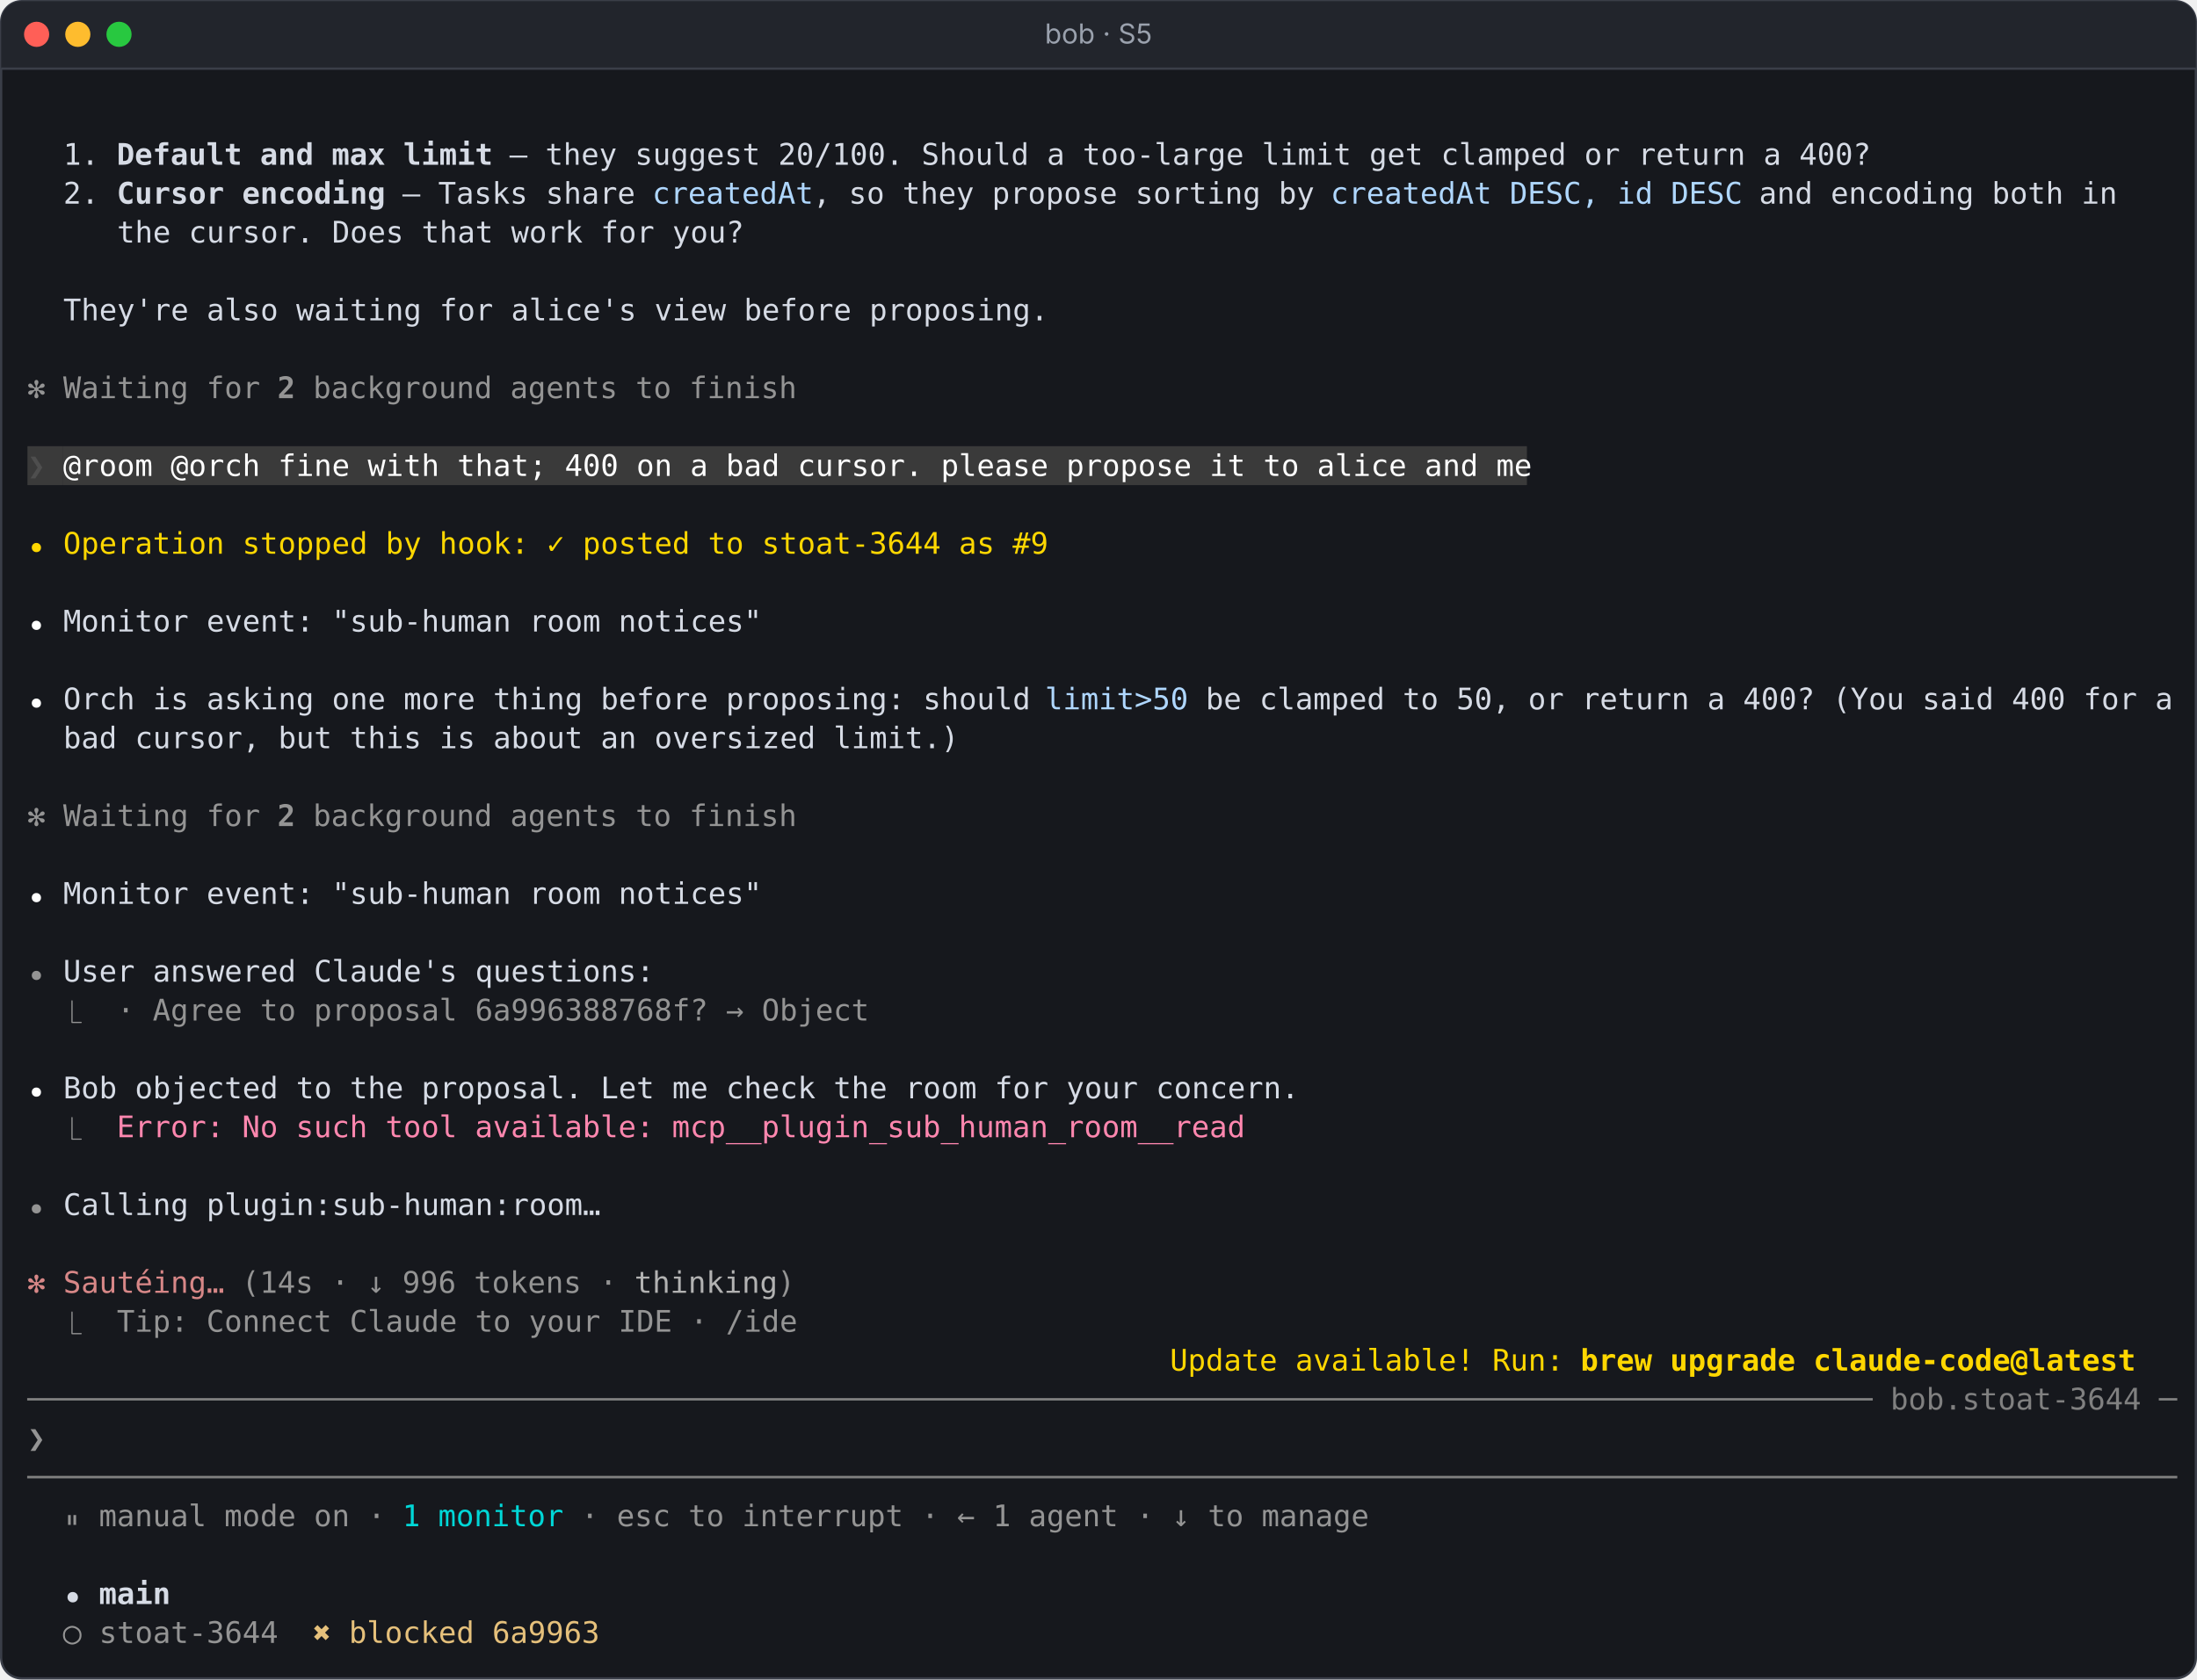
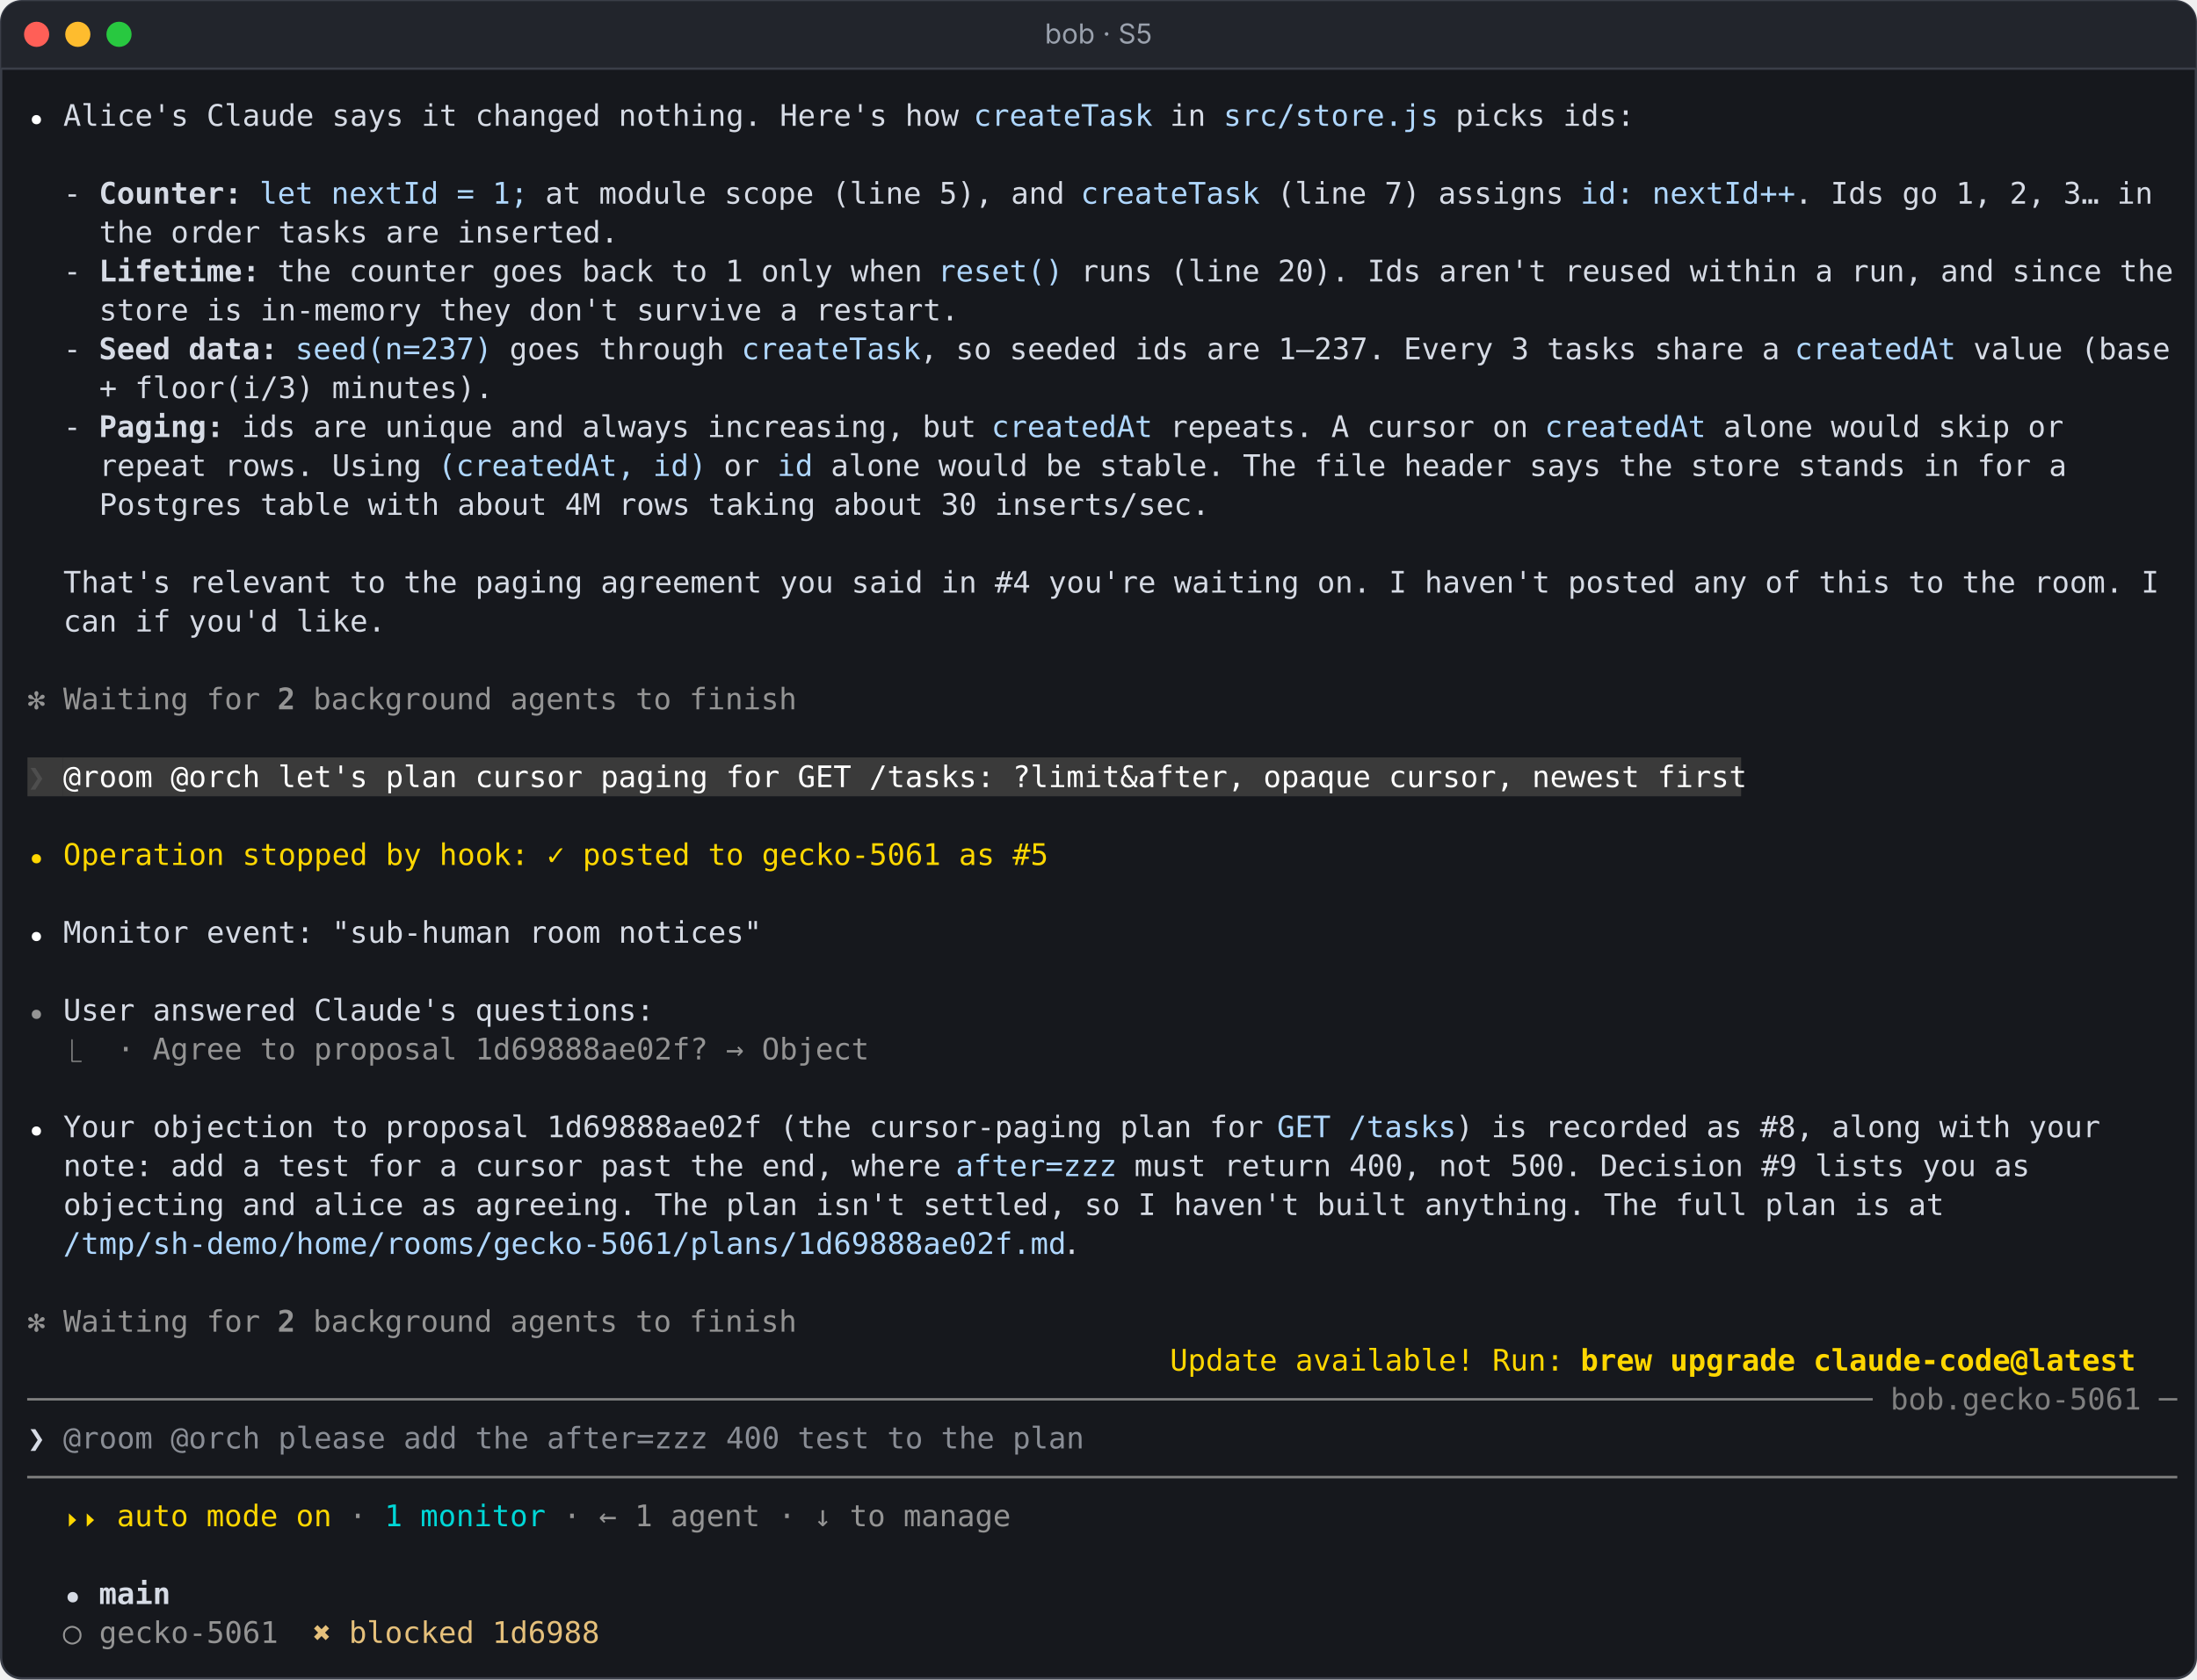
<svg xmlns="http://www.w3.org/2000/svg" viewBox="0 0 960 734" width="960" height="734" role="img" aria-label="bob · S5" font-family="ui-monospace, 'SF Mono', SFMono-Regular, Menlo, Consolas, 'DejaVu Sans Mono', 'Liberation Mono', monospace" font-size="13">
  <rect x="0.5" y="0.5" width="959" height="733" rx="9" fill="#16181d" stroke="#3a3e48" />
  <path d="M0.5 30V9.5a9 9 0 0 1 9-9h941a9 9 0 0 1 9 9V30z" fill="#22252c" />
  <line x1="0.5" y1="30" x2="959.5" y2="30" stroke="#3a3e48" />
  <circle cx="16" cy="15" r="5.5" fill="#ff5f57" />
  <circle cx="34" cy="15" r="5.5" fill="#febc2e" />
  <circle cx="52" cy="15" r="5.5" fill="#28c840" />
  <text x="480" y="19" text-anchor="middle" fill="#9aa1ad" font-size="12" font-family="-apple-system, 'Segoe UI', system-ui, sans-serif">bob · S5</text>
  <g fill="#d6dbe5">
-     <rect x="12" y="195" width="15.6" height="17" fill="#3a3a3a" />
-     <rect x="27.6" y="195" width="639.6" height="17" fill="#3a3a3a" />
-     <text x="12" y="72" textLength="39" lengthAdjust="spacing" xml:space="preserve">  1. </text>
-     <text x="51" y="72" font-weight="bold" textLength="163.8" lengthAdjust="spacing" xml:space="preserve">Default and max limit</text>
-     <text x="214.8" y="72" textLength="600.6" lengthAdjust="spacingAndGlyphs" xml:space="preserve"> — they suggest 20/100. Should a too-large limit get clamped or return a 400?</text>
-     <text x="12" y="89" textLength="39" lengthAdjust="spacing" xml:space="preserve">  2. </text>
-     <text x="51" y="89" font-weight="bold" textLength="117" lengthAdjust="spacing" xml:space="preserve">Cursor encoding</text>
-     <text x="168" y="89" textLength="117" lengthAdjust="spacingAndGlyphs" xml:space="preserve"> — Tasks share </text>
-     <text x="285" y="89" fill="#afd7ff" textLength="70.2" lengthAdjust="spacing" xml:space="preserve">createdAt</text>
-     <text x="355.2" y="89" textLength="226.2" lengthAdjust="spacing" xml:space="preserve">, so they propose sorting by </text>
-     <text x="581.4" y="89" fill="#afd7ff" textLength="179.4" lengthAdjust="spacing" xml:space="preserve">createdAt DESC, id DESC</text>
-     <text x="760.8" y="89" textLength="163.8" lengthAdjust="spacing" xml:space="preserve"> and encoding both in</text>
-     <text x="12" y="106" textLength="312" lengthAdjust="spacing" xml:space="preserve">     the cursor. Does that work for you?</text>
-     <text x="12" y="140" textLength="444.6" lengthAdjust="spacing" xml:space="preserve">  They're also waiting for alice's view before proposing.</text>
-     <text x="12" y="174" fill="#949494" textLength="7.8" lengthAdjust="spacingAndGlyphs" xml:space="preserve">✻</text>
-     <text x="27.6" y="174" fill="#949494" textLength="93.6" lengthAdjust="spacing" xml:space="preserve">Waiting for </text>
-     <text x="121.2" y="174" fill="#949494" font-weight="bold" xml:space="preserve">2</text>
-     <text x="129" y="174" fill="#949494" textLength="218.4" lengthAdjust="spacing" xml:space="preserve"> background agents to finish</text>
-     <text x="12" y="208" fill="#4e4e4e" textLength="15.6" lengthAdjust="spacingAndGlyphs" xml:space="preserve">❯ </text>
-     <text x="27.6" y="208" fill="#ffffff" textLength="639.6" lengthAdjust="spacing" xml:space="preserve">@room @orch fine with that; 400 on a bad cursor. please propose it to alice and me</text>
-     <text x="12" y="242" fill="#ffd700" textLength="7.8" lengthAdjust="spacingAndGlyphs" xml:space="preserve">⏺</text>
-     <text x="27.6" y="242" fill="#ffd700" textLength="429" lengthAdjust="spacingAndGlyphs" xml:space="preserve">Operation stopped by hook: ✓ posted to stoat-3644 as #9</text>
-     <text x="12" y="276" fill="#ffffff" textLength="7.8" lengthAdjust="spacingAndGlyphs" xml:space="preserve">⏺</text>
-     <text x="19.8" y="276" textLength="312" lengthAdjust="spacing" xml:space="preserve"> Monitor event: "sub-human room notices"</text>
-     <text x="12" y="310" fill="#ffffff" textLength="7.8" lengthAdjust="spacingAndGlyphs" xml:space="preserve">⏺</text>
-     <text x="19.8" y="310" textLength="436.8" lengthAdjust="spacing" xml:space="preserve"> Orch is asking one more thing before proposing: should </text>
-     <text x="456.6" y="310" fill="#afd7ff" textLength="62.4" lengthAdjust="spacing" xml:space="preserve">limit&gt;50</text>
-     <text x="519" y="310" textLength="429" lengthAdjust="spacing" xml:space="preserve"> be clamped to 50, or return a 400? (You said 400 for a</text>
-     <text x="12" y="327" textLength="405.6" lengthAdjust="spacing" xml:space="preserve">  bad cursor, but this is about an oversized limit.)</text>
-     <text x="12" y="361" fill="#949494" textLength="7.8" lengthAdjust="spacingAndGlyphs" xml:space="preserve">✻</text>
-     <text x="27.6" y="361" fill="#949494" textLength="93.6" lengthAdjust="spacing" xml:space="preserve">Waiting for </text>
-     <text x="121.2" y="361" fill="#949494" font-weight="bold" xml:space="preserve">2</text>
-     <text x="129" y="361" fill="#949494" textLength="218.4" lengthAdjust="spacing" xml:space="preserve"> background agents to finish</text>
-     <text x="12" y="395" fill="#ffffff" textLength="7.8" lengthAdjust="spacingAndGlyphs" xml:space="preserve">⏺</text>
-     <text x="19.8" y="395" textLength="312" lengthAdjust="spacing" xml:space="preserve"> Monitor event: "sub-human room notices"</text>
-     <text x="12" y="429" fill="#949494" textLength="15.6" lengthAdjust="spacingAndGlyphs" xml:space="preserve">⏺ </text>
-     <text x="27.6" y="429" textLength="257.4" lengthAdjust="spacing" xml:space="preserve">User answered Claude's questions:</text>
-     <text x="12" y="446" fill="#949494" textLength="366.6" lengthAdjust="spacingAndGlyphs" xml:space="preserve">  ⎿  · Agree to proposal 6a996388768f? → Object</text>
-     <text x="12" y="480" fill="#ffffff" textLength="7.8" lengthAdjust="spacingAndGlyphs" xml:space="preserve">⏺</text>
-     <text x="19.8" y="480" textLength="546" lengthAdjust="spacing" xml:space="preserve"> Bob objected to the proposal. Let me check the room for your concern.</text>
-     <text x="12" y="497" fill="#949494" textLength="39" lengthAdjust="spacingAndGlyphs" xml:space="preserve">  ⎿  </text>
-     <text x="51" y="497" fill="#ff87af" textLength="491.4" lengthAdjust="spacing" xml:space="preserve">Error: No such tool available: mcp__plugin_sub_human_room__read</text>
-     <text x="12" y="531" fill="#949494" textLength="7.8" lengthAdjust="spacingAndGlyphs" xml:space="preserve">⏺</text>
-     <text x="19.8" y="531" textLength="241.8" lengthAdjust="spacingAndGlyphs" xml:space="preserve"> Calling plugin:sub-human:room…</text>
-     <text x="12" y="565" fill="#d78787" textLength="7.8" lengthAdjust="spacingAndGlyphs" xml:space="preserve">✻</text>
-     <text x="27.6" y="565" fill="#d78787" textLength="78" lengthAdjust="spacingAndGlyphs" xml:space="preserve">Sautéing… </text>
-     <text x="105.6" y="565" fill="#949494" textLength="62.4" lengthAdjust="spacingAndGlyphs" xml:space="preserve">(14s · ↓</text>
-     <text x="175.8" y="565" fill="#949494" textLength="101.4" lengthAdjust="spacingAndGlyphs" xml:space="preserve">996 tokens · </text>
-     <text x="277.2" y="565" fill="#b2b2b2" textLength="62.4" lengthAdjust="spacing" xml:space="preserve">thinking</text>
-     <text x="339.6" y="565" fill="#949494" xml:space="preserve">)</text>
-     <text x="12" y="582" fill="#949494" textLength="335.4" lengthAdjust="spacingAndGlyphs" xml:space="preserve">  ⎿  Tip: Connect Claude to your IDE · /ide</text>
+     <rect x="12" y="331" width="15.6" height="17" fill="#3a3a3a" />
+     <rect x="27.6" y="331" width="733.2" height="17" fill="#3a3a3a" />
+     <text x="12" y="55" fill="#ffffff" textLength="7.8" lengthAdjust="spacingAndGlyphs" xml:space="preserve">⏺</text>
+     <text x="19.8" y="55" textLength="405.6" lengthAdjust="spacing" xml:space="preserve"> Alice's Claude says it changed nothing. Here's how </text>
+     <text x="425.4" y="55" fill="#afd7ff" textLength="78" lengthAdjust="spacing" xml:space="preserve">createTask</text>
+     <text x="503.4" y="55" textLength="31.2" lengthAdjust="spacing" xml:space="preserve"> in </text>
+     <text x="534.6" y="55" fill="#afd7ff" textLength="93.6" lengthAdjust="spacing" xml:space="preserve">src/store.js</text>
+     <text x="628.2" y="55" textLength="85.8" lengthAdjust="spacing" xml:space="preserve"> picks ids:</text>
+     <text x="12" y="89" textLength="31.2" lengthAdjust="spacing" xml:space="preserve">  - </text>
+     <text x="43.2" y="89" font-weight="bold" textLength="62.4" lengthAdjust="spacing" xml:space="preserve">Counter:</text>
+     <text x="113.4" y="89" fill="#afd7ff" textLength="117" lengthAdjust="spacing" xml:space="preserve">let nextId = 1;</text>
+     <text x="230.4" y="89" textLength="241.8" lengthAdjust="spacingAndGlyphs" xml:space="preserve"> at module scope (line 5), and </text>
+     <text x="472.2" y="89" fill="#afd7ff" textLength="78" lengthAdjust="spacing" xml:space="preserve">createTask</text>
+     <text x="550.2" y="89" textLength="140.4" lengthAdjust="spacingAndGlyphs" xml:space="preserve"> (line 7) assigns </text>
+     <text x="690.6" y="89" fill="#afd7ff" textLength="93.6" lengthAdjust="spacing" xml:space="preserve">id: nextId++</text>
+     <text x="784.2" y="89" textLength="156" lengthAdjust="spacingAndGlyphs" xml:space="preserve">. Ids go 1, 2, 3… in</text>
+     <text x="12" y="106" textLength="257.4" lengthAdjust="spacing" xml:space="preserve">    the order tasks are inserted.</text>
+     <text x="12" y="123" textLength="31.2" lengthAdjust="spacing" xml:space="preserve">  - </text>
+     <text x="43.2" y="123" font-weight="bold" textLength="70.2" lengthAdjust="spacing" xml:space="preserve">Lifetime:</text>
+     <text x="113.4" y="123" textLength="296.4" lengthAdjust="spacing" xml:space="preserve"> the counter goes back to 1 only when </text>
+     <text x="409.8" y="123" fill="#afd7ff" textLength="54.6" lengthAdjust="spacing" xml:space="preserve">reset()</text>
+     <text x="464.4" y="123" textLength="483.6" lengthAdjust="spacingAndGlyphs" xml:space="preserve"> runs (line 20). Ids aren't reused within a run, and since the</text>
+     <text x="12" y="140" textLength="405.6" lengthAdjust="spacing" xml:space="preserve">    store is in-memory they don't survive a restart.</text>
+     <text x="12" y="157" textLength="31.2" lengthAdjust="spacing" xml:space="preserve">  - </text>
+     <text x="43.2" y="157" font-weight="bold" textLength="78" lengthAdjust="spacing" xml:space="preserve">Seed data:</text>
+     <text x="129" y="157" fill="#afd7ff" textLength="85.8" lengthAdjust="spacing" xml:space="preserve">seed(n=237)</text>
+     <text x="214.8" y="157" textLength="109.2" lengthAdjust="spacing" xml:space="preserve"> goes through </text>
+     <text x="324" y="157" fill="#afd7ff" textLength="78" lengthAdjust="spacing" xml:space="preserve">createTask</text>
+     <text x="402" y="157" textLength="382.2" lengthAdjust="spacingAndGlyphs" xml:space="preserve">, so seeded ids are 1–237. Every 3 tasks share a </text>
+     <text x="784.2" y="157" fill="#afd7ff" textLength="70.2" lengthAdjust="spacing" xml:space="preserve">createdAt</text>
+     <text x="854.4" y="157" textLength="93.6" lengthAdjust="spacing" xml:space="preserve"> value (base</text>
+     <text x="12" y="174" textLength="202.8" lengthAdjust="spacing" xml:space="preserve">    + floor(i/3) minutes).</text>
+     <text x="12" y="191" textLength="31.2" lengthAdjust="spacing" xml:space="preserve">  - </text>
+     <text x="43.2" y="191" font-weight="bold" textLength="54.6" lengthAdjust="spacing" xml:space="preserve">Paging:</text>
+     <text x="97.8" y="191" textLength="335.4" lengthAdjust="spacing" xml:space="preserve"> ids are unique and always increasing, but </text>
+     <text x="433.2" y="191" fill="#afd7ff" textLength="70.2" lengthAdjust="spacing" xml:space="preserve">createdAt</text>
+     <text x="503.4" y="191" textLength="171.6" lengthAdjust="spacing" xml:space="preserve"> repeats. A cursor on </text>
+     <text x="675" y="191" fill="#afd7ff" textLength="70.2" lengthAdjust="spacing" xml:space="preserve">createdAt</text>
+     <text x="745.2" y="191" textLength="156" lengthAdjust="spacing" xml:space="preserve"> alone would skip or</text>
+     <text x="12" y="208" textLength="179.4" lengthAdjust="spacing" xml:space="preserve">    repeat rows. Using </text>
+     <text x="191.4" y="208" fill="#afd7ff" textLength="117" lengthAdjust="spacing" xml:space="preserve">(createdAt, id)</text>
+     <text x="308.4" y="208" textLength="31.2" lengthAdjust="spacing" xml:space="preserve"> or </text>
+     <text x="339.6" y="208" fill="#afd7ff" textLength="15.6" lengthAdjust="spacing" xml:space="preserve">id</text>
+     <text x="355.2" y="208" textLength="546" lengthAdjust="spacing" xml:space="preserve"> alone would be stable. The file header says the store stands in for a</text>
+     <text x="12" y="225" textLength="514.8" lengthAdjust="spacing" xml:space="preserve">    Postgres table with about 4M rows taking about 30 inserts/sec.</text>
+     <text x="12" y="259" textLength="928.2" lengthAdjust="spacing" xml:space="preserve">  That's relevant to the paging agreement you said in #4 you're waiting on. I haven't posted any of this to the room. I</text>
+     <text x="12" y="276" textLength="156" lengthAdjust="spacing" xml:space="preserve">  can if you'd like.</text>
+     <text x="12" y="310" fill="#949494" textLength="7.8" lengthAdjust="spacingAndGlyphs" xml:space="preserve">✻</text>
+     <text x="27.6" y="310" fill="#949494" textLength="93.6" lengthAdjust="spacing" xml:space="preserve">Waiting for </text>
+     <text x="121.2" y="310" fill="#949494" font-weight="bold" xml:space="preserve">2</text>
+     <text x="129" y="310" fill="#949494" textLength="218.4" lengthAdjust="spacing" xml:space="preserve"> background agents to finish</text>
+     <text x="12" y="344" fill="#4e4e4e" textLength="15.6" lengthAdjust="spacingAndGlyphs" xml:space="preserve">❯ </text>
+     <text x="27.6" y="344" fill="#ffffff" textLength="733.2" lengthAdjust="spacing" xml:space="preserve">@room @orch let's plan cursor paging for GET /tasks: ?limit&amp;after, opaque cursor, newest first</text>
+     <text x="12" y="378" fill="#ffd700" textLength="7.8" lengthAdjust="spacingAndGlyphs" xml:space="preserve">⏺</text>
+     <text x="27.6" y="378" fill="#ffd700" textLength="429" lengthAdjust="spacingAndGlyphs" xml:space="preserve">Operation stopped by hook: ✓ posted to gecko-5061 as #5</text>
+     <text x="12" y="412" fill="#ffffff" textLength="7.8" lengthAdjust="spacingAndGlyphs" xml:space="preserve">⏺</text>
+     <text x="19.8" y="412" textLength="312" lengthAdjust="spacing" xml:space="preserve"> Monitor event: "sub-human room notices"</text>
+     <text x="12" y="446" fill="#949494" textLength="15.6" lengthAdjust="spacingAndGlyphs" xml:space="preserve">⏺ </text>
+     <text x="27.6" y="446" textLength="257.4" lengthAdjust="spacing" xml:space="preserve">User answered Claude's questions:</text>
+     <text x="12" y="463" fill="#949494" textLength="366.6" lengthAdjust="spacingAndGlyphs" xml:space="preserve">  ⎿  · Agree to proposal 1d69888ae02f? → Object</text>
+     <text x="12" y="497" fill="#ffffff" textLength="7.8" lengthAdjust="spacingAndGlyphs" xml:space="preserve">⏺</text>
+     <text x="19.8" y="497" textLength="538.2" lengthAdjust="spacing" xml:space="preserve"> Your objection to proposal 1d69888ae02f (the cursor-paging plan for </text>
+     <text x="558" y="497" fill="#afd7ff" textLength="78" lengthAdjust="spacing" xml:space="preserve">GET /tasks</text>
+     <text x="636" y="497" textLength="280.8" lengthAdjust="spacing" xml:space="preserve">) is recorded as #8, along with your</text>
+     <text x="12" y="514" textLength="405.6" lengthAdjust="spacing" xml:space="preserve">  note: add a test for a cursor past the end, where </text>
+     <text x="417.6" y="514" fill="#afd7ff" textLength="70.2" lengthAdjust="spacing" xml:space="preserve">after=zzz</text>
+     <text x="487.8" y="514" textLength="397.8" lengthAdjust="spacing" xml:space="preserve"> must return 400, not 500. Decision #9 lists you as</text>
+     <text x="12" y="531" textLength="834.6" lengthAdjust="spacing" xml:space="preserve">  objecting and alice as agreeing. The plan isn't settled, so I haven't built anything. The full plan is at</text>
+     <text x="27.6" y="548" fill="#afd7ff" textLength="436.8" lengthAdjust="spacing" xml:space="preserve">/tmp/sh-demo/home/rooms/gecko-5061/plans/1d69888ae02f.md</text>
+     <text x="464.4" y="548" xml:space="preserve">.</text>
+     <text x="12" y="582" fill="#949494" textLength="7.8" lengthAdjust="spacingAndGlyphs" xml:space="preserve">✻</text>
+     <text x="27.6" y="582" fill="#949494" textLength="93.6" lengthAdjust="spacing" xml:space="preserve">Waiting for </text>
+     <text x="121.2" y="582" fill="#949494" font-weight="bold" xml:space="preserve">2</text>
+     <text x="129" y="582" fill="#949494" textLength="218.4" lengthAdjust="spacing" xml:space="preserve"> background agents to finish</text>
    <text x="511.2" y="599" fill="#ffd700" textLength="179.4" lengthAdjust="spacing" xml:space="preserve">Update available! Run: </text>
    <text x="690.6" y="599" fill="#ffd700" font-weight="bold" textLength="241.8" lengthAdjust="spacing" xml:space="preserve">brew upgrade claude-code@latest</text>
-     <text x="12" y="616" fill="#808080" textLength="936" lengthAdjust="spacingAndGlyphs" xml:space="preserve">─────────────────────────────────────────────────────────────────────────────────────────────────────── bob.stoat-3644 ─</text>
-     <text x="12" y="633" fill="#949494" textLength="15.6" lengthAdjust="spacingAndGlyphs" xml:space="preserve">❯ </text>
+     <text x="12" y="616" fill="#808080" textLength="936" lengthAdjust="spacingAndGlyphs" xml:space="preserve">─────────────────────────────────────────────────────────────────────────────────────────────────────── bob.gecko-5061 ─</text>
+     <text x="12" y="633" textLength="15.6" lengthAdjust="spacingAndGlyphs" xml:space="preserve">❯ </text>
+     <text x="27.6" y="633" opacity="0.6" textLength="444.6" lengthAdjust="spacing" xml:space="preserve">@room @orch please add the after=zzz 400 test to the plan</text>
    <text x="12" y="650" fill="#808080" textLength="936" lengthAdjust="spacingAndGlyphs" xml:space="preserve">────────────────────────────────────────────────────────────────────────────────────────────────────────────────────────</text>
-     <text x="27.6" y="667" fill="#949494" textLength="148.2" lengthAdjust="spacingAndGlyphs" xml:space="preserve">⏸ manual mode on · </text>
-     <text x="175.8" y="667" fill="#00d7d7" textLength="70.2" lengthAdjust="spacing" xml:space="preserve">1 monitor</text>
-     <text x="246" y="667" fill="#949494" textLength="351" lengthAdjust="spacingAndGlyphs" xml:space="preserve"> · esc to interrupt · ← 1 agent · ↓ to manage</text>
+     <text x="27.6" y="667" fill="#ffd700" textLength="117" lengthAdjust="spacingAndGlyphs" xml:space="preserve">⏵⏵ auto mode on</text>
+     <text x="144.6" y="667" fill="#949494" textLength="23.4" lengthAdjust="spacingAndGlyphs" xml:space="preserve"> · </text>
+     <text x="168" y="667" fill="#00d7d7" textLength="70.2" lengthAdjust="spacing" xml:space="preserve">1 monitor</text>
+     <text x="238.2" y="667" fill="#949494" textLength="202.8" lengthAdjust="spacingAndGlyphs" xml:space="preserve"> · ← 1 agent · ↓ to manage</text>
    <text x="12" y="701" font-weight="bold" textLength="62.4" lengthAdjust="spacingAndGlyphs" xml:space="preserve">  ⏺ main</text>
-     <text x="12" y="718" fill="#949494" textLength="124.8" lengthAdjust="spacingAndGlyphs" xml:space="preserve">  ◯ stoat-3644  </text>
-     <text x="136.8" y="718" fill="#e5c07b" textLength="124.8" lengthAdjust="spacingAndGlyphs" xml:space="preserve">✖ blocked 6a9963</text>
+     <text x="12" y="718" fill="#949494" textLength="124.8" lengthAdjust="spacingAndGlyphs" xml:space="preserve">  ◯ gecko-5061  </text>
+     <text x="136.8" y="718" fill="#e5c07b" textLength="124.8" lengthAdjust="spacingAndGlyphs" xml:space="preserve">✖ blocked 1d6988</text>
  </g>
</svg>
